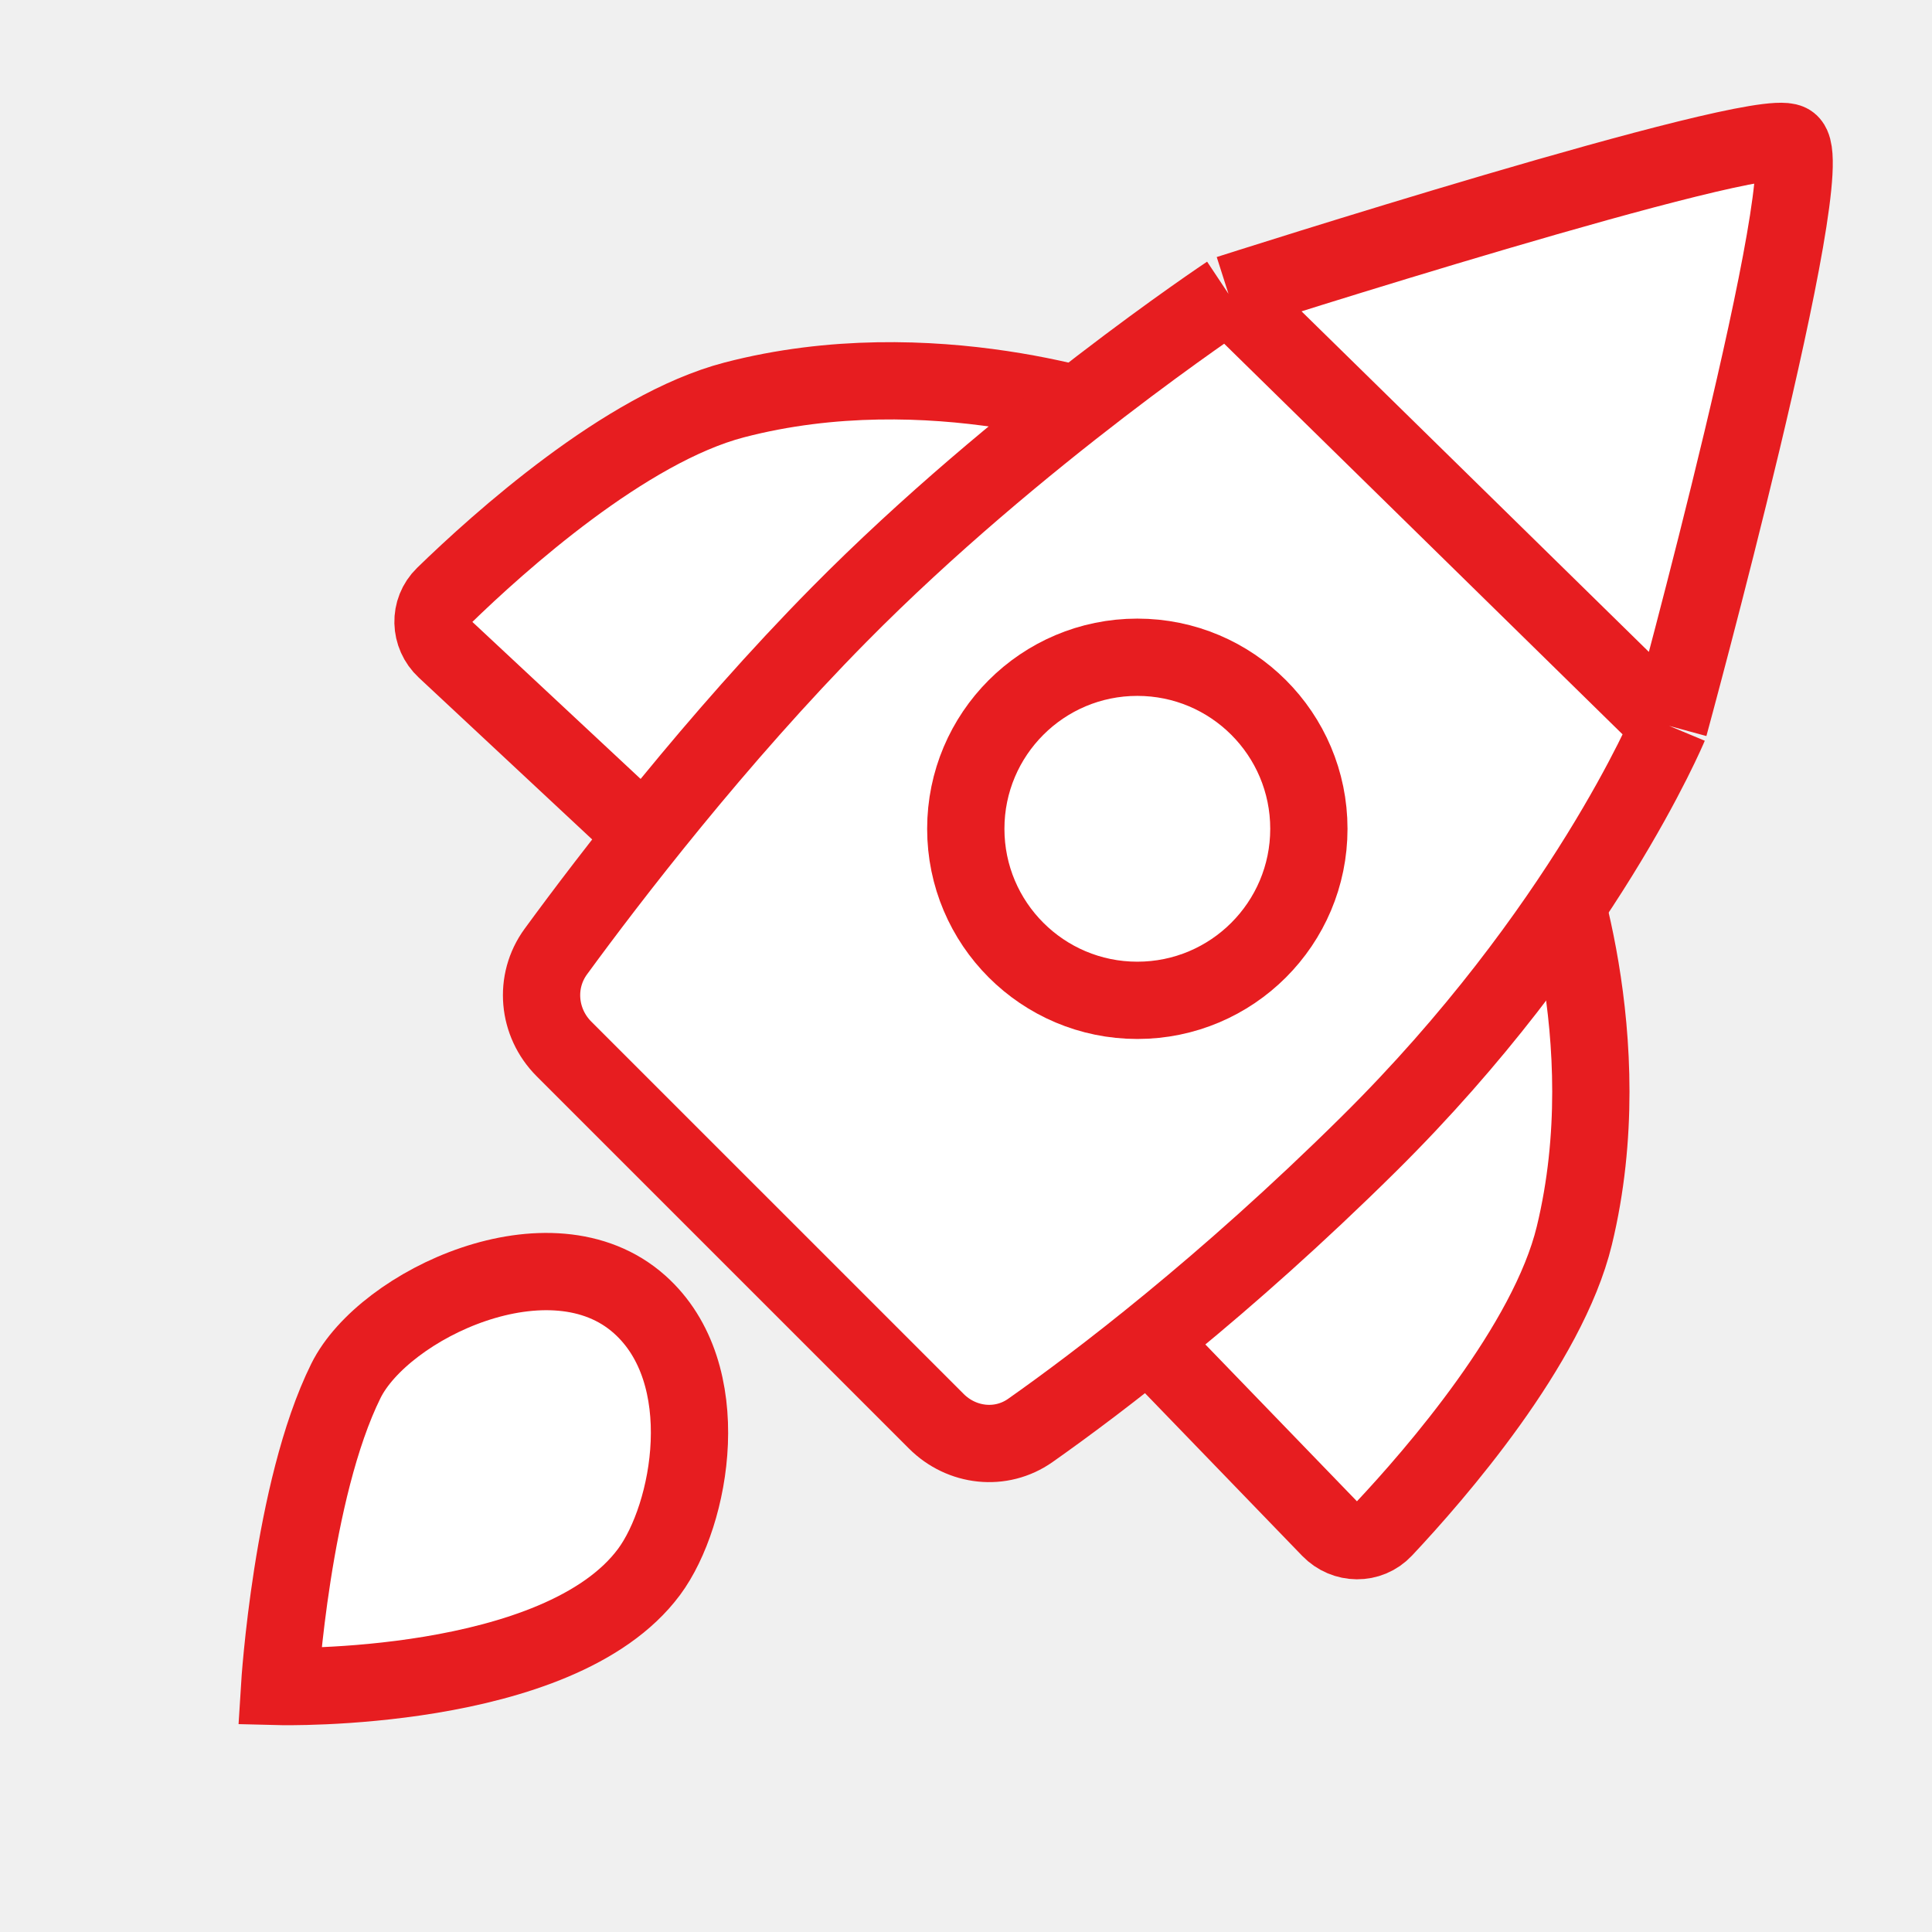
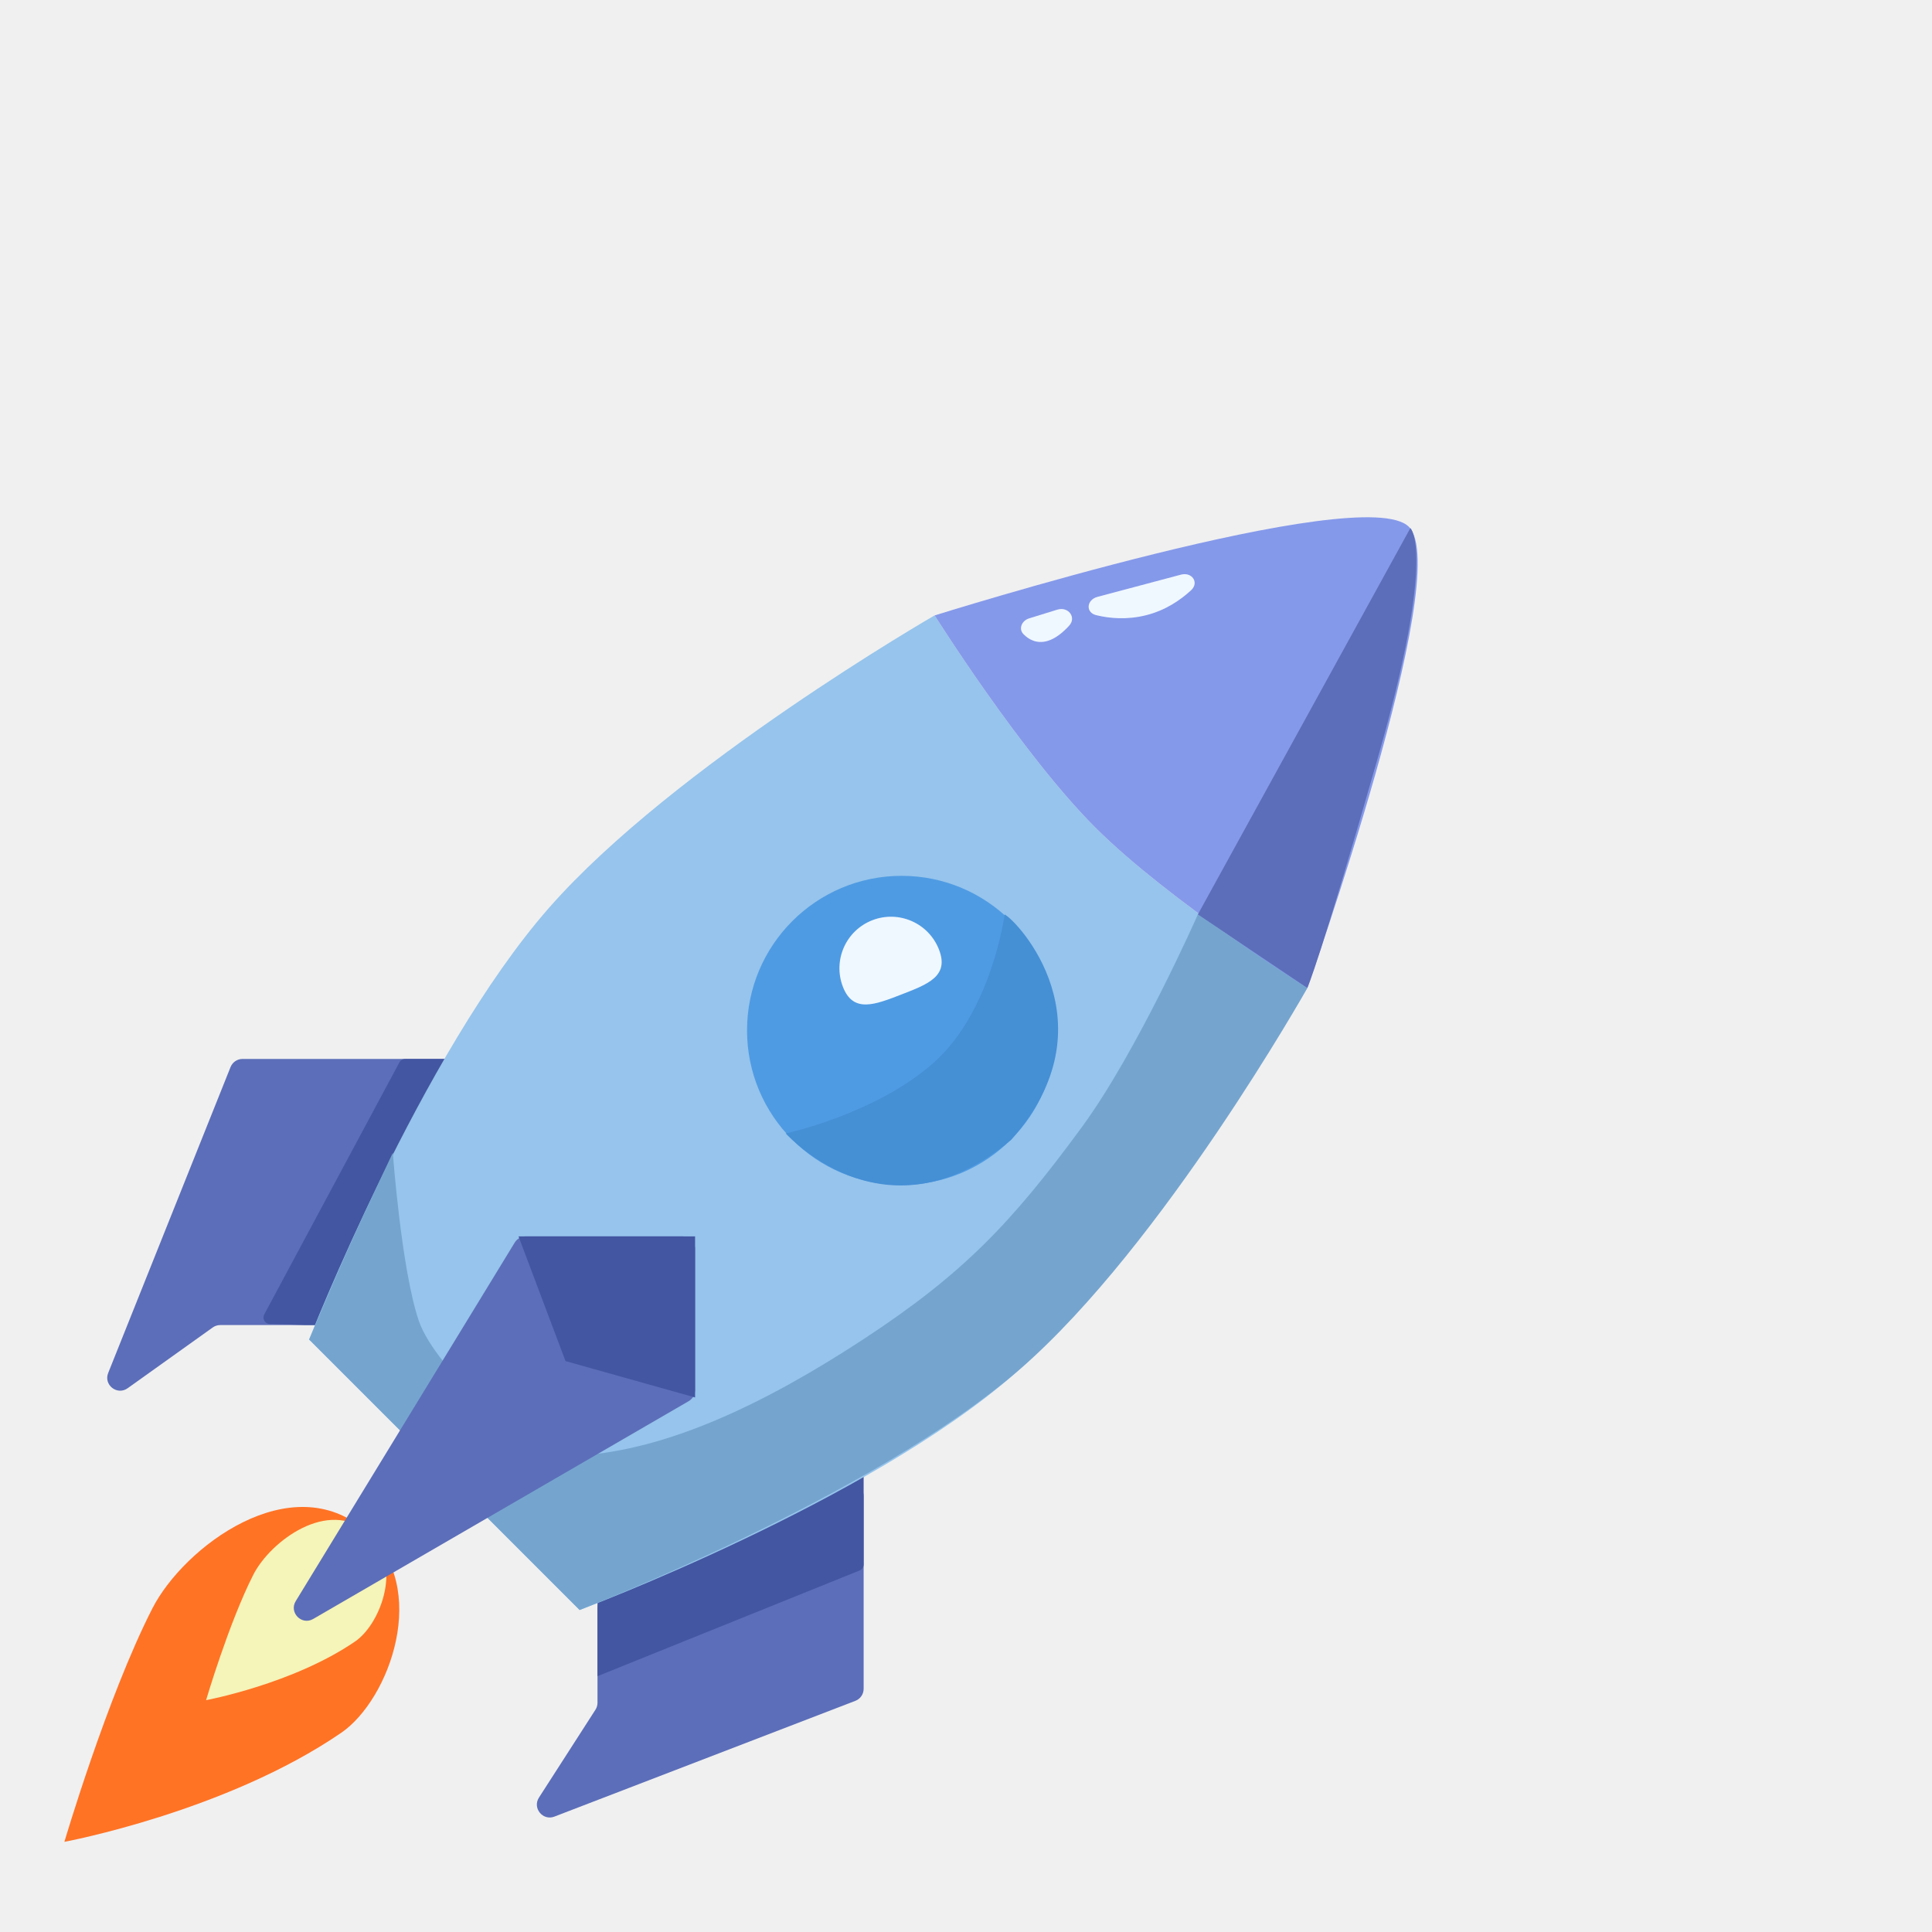
- <svg xmlns="http://www.w3.org/2000/svg" width="100" height="100" viewBox="0 0 100 100" fill="none">
+ <svg xmlns="http://www.w3.org/2000/svg" width="150" height="150" viewBox="0 0 150 150" fill="none" style="width: 200px; height: 200px;">
  <style>
-     
-       .line-rocket1 {animation:line-rocket1-flame 200ms infinite linear; transform-origin: 34px 70px;}
-       @keyframes line-rocket1-flame {
-         0%{transform:scale(1);}
-         50%{transform:scale(1.5);}
-       }
-     
-   </style>
-   <path d="M23.042 33.612L34.894 44.674L57.98 21.588C57.98 21.588 48.213 18.037 38.002 20.701C32.377 22.168 25.811 28.076 22.985 30.824C22.192 31.596 22.233 32.857 23.042 33.612Z" fill="#FFF" stroke="rgba(231,29,32,1)" stroke-width="4.0px" />
-   <path d="M68.838 79.139L57.572 67.482L80.251 43.997C80.251 43.997 83.972 53.7 81.487 63.956C80.118 69.606 74.326 76.274 71.627 79.147C70.869 79.954 69.608 79.935 68.838 79.139Z" fill="#FFF" stroke="rgba(231,29,32,1)" stroke-width="4.0px" />
-   <path d="M48.464 73.564L29.192 54.293C27.832 52.933 27.635 50.804 28.77 49.252C31.547 45.454 37.055 38.27 43.441 31.803C52.652 22.476 63.587 15.209 63.587 15.209C63.587 15.209 90.832 6.494 92.608 7.382C94.384 8.27 86.393 37.571 86.393 37.571C86.393 37.571 81.953 48.225 70.851 59.212C63.356 66.63 56.799 71.595 53.33 74.039C51.811 75.108 49.777 74.878 48.464 73.564Z" fill="#FFF" stroke-width="4.0px" />
-   <path d="M63.587 15.209C63.587 15.209 52.652 22.476 43.441 31.803C37.055 38.27 31.547 45.454 28.77 49.252C27.635 50.804 27.832 52.933 29.192 54.293L48.464 73.564C49.777 74.878 51.811 75.108 53.33 74.039C56.799 71.595 63.356 66.63 70.851 59.212C81.953 48.225 86.393 37.571 86.393 37.571M63.587 15.209C63.587 15.209 90.832 6.494 92.608 7.382C94.384 8.27 86.393 37.571 86.393 37.571M63.587 15.209L86.393 37.571" stroke="rgba(231,29,32,1)" stroke-width="4.0px" />
-   <circle cx="58.868" cy="42.898" r="8.879" fill="#FFF" stroke="rgba(231,29,32,1)" stroke-width="4.0px" />
-   <path class="line-rocket1" d="M33.596 81.36C35.782 78.414 37.125 71.099 33.105 67.516C28.512 63.421 19.866 67.516 17.905 71.471C15.1 77.128 14.472 87.293 14.472 87.293C14.472 87.293 28.923 87.655 33.596 81.36Z" fill="#FFF" stroke="rgba(231,29,32,1)" stroke-width="4.0px" style="animation-duration: 0.2s;" />
+      .rocket4-rock1 {animation:rocket4-rock 3s infinite; opacity: 0;}
+      .rocket4-rock2 {animation:rocket4-rock 3s 1s infinite; opacity: 0;}
+      .rocket4-rock3 {animation:rocket4-rock 3s 1.3s infinite; opacity: 0;}
+      .rocket4-rock4 {animation:rocket4-rock 3s 1.6s infinite; opacity: 0;}
+      .rocket4-rock5 {animation:rocket4-rock 3s 2.2s infinite; opacity: 0;}
+      .rocket4-rock6 {animation:rocket4-rock 3s 2.8s infinite; opacity: 0;}
+      @keyframes rocket4-rock {
+          0%{transform: translate3d(50px, -100px, 0); opacity: 0;}
+          20%{opacity: 1;}
+          100%{transform: translate3d(-200px, 200px, 0); opacity: 1;}
+      }
+      @media (prefers-reduced-motion: reduce) {
+          .rocket4-rock1, .rocket4-rock2, .rocket4-rock3, .rocket4-rock4, .rocket4-rock5, .rocket4-rock6  {
+              animation: none;
+          }
+      }
+ 
+      .rocket4-flame1 {animation:rocket4-flame1 300ms infinite linear; transform-origin: 29px 119px;}
+      .rocket4-flame2 {animation:rocket4-flame2 400ms infinite linear; transform-origin: 29px 119px;}
+      @keyframes rocket4-flame1 {
+          0%{transform:scale(1);}
+          50%{transform:scale(1.3);}
+      }
+      @keyframes rocket4-flame2 {
+          0%{transform:scale(1);}
+          50%{transform:scale(1.25);}
+      }
+      @media (prefers-reduced-motion: reduce) {
+          .rocket4-flame1, rocket4-flame2 {
+              animation: none;
+          }
+      }
+ 
+      .rocket4-move {animation:rocket4-move 3s infinite;}
+      @keyframes rocket4-move {
+          0%{transform: translate3d(0, 2px, 0);}
+          50%{transform: translate3d(0, -10px, 0);}
+          100%{transform: translate3d(0, 2px, 0);}
+      }
+      @media (prefers-reduced-motion: reduce) {
+          .rocket4-move {
+              animation: none;
+          }
+      }
+     </style>
+   <path class="rocket4-rock4 fillCls9" d="M132.017 54.618C131.098 57.145 133.346 60.526 134.848 62.4C135.503 63.217 136.685 63.275 137.455 62.565C138.626 61.484 140.259 59.88 141.198 58.534C141.63 57.915 142.047 57.161 142.426 56.391C143.492 54.226 142.06 51.769 139.647 51.704C136.585 51.622 132.935 52.091 132.017 54.618Z" fill="#CCCCCC" stroke-width="2px" style="animation-duration: 3s;" />
+   <path class="rocket4-rock5 fillCls9" d="M139.255 99.427C136.57 99.291 133.999 102.433 132.649 104.42C132.06 105.286 132.352 106.433 133.257 106.96C134.634 107.762 136.647 108.851 138.21 109.354C138.929 109.585 139.772 109.762 140.619 109.898C143.002 110.281 144.93 108.19 144.283 105.865C143.462 102.914 141.941 99.563 139.255 99.427Z" fill="#CCCCCC" stroke-width="2px" style="animation-duration: 3s;" />
+   <ellipse class="rocket4-rock1 fillCls9" cx="11.496" cy="11.396" rx="4.051" ry="2.43" transform="rotate(15 11.4965 11.396)" fill="#CCCCCC" style="animation-duration: 3s;" />
+   <ellipse class="rocket4-rock3 fillCls9" cx="18.378" cy="54.396" rx="4.051" ry="2.43" transform="rotate(-22.8889 18.3782 54.396)" fill="#CCCCCC" style="animation-duration: 3s;" />
+   <ellipse class="rocket4-rock6 fillCls9" cx="107.791" cy="138.463" rx="6.296" ry="2.43" transform="rotate(-15 107.791 138.463)" fill="#CCCCCC" style="animation-duration: 3s;" />
+   <path class="rocket4-rock2 fillCls9" d="M31.793 25.268C30.783 27.357 31.793 31.209 31.793 31.209C31.793 31.209 36.834 33.765 40.299 34.72C43.944 35.724 49.886 36.07 49.886 36.07C49.886 36.07 53.529 32.215 53.126 29.319C52.901 27.699 45.269 22.334 41.244 21.488C36.806 20.555 32.707 23.378 31.793 25.268Z" fill="#CCCCCC" stroke-width="2px" style="animation-duration: 3s;" />
+   <g class="rocket4-move" style="animation-duration: 3s;">
+     <path class="rocket4-flame2 fillCls8" d="M26.494 134.533C30.259 131.952 33.435 123.222 28.389 118.846C22.624 113.846 14.281 120.068 11.819 124.898C8.298 131.807 5 143 5 143C5 143 17.553 140.663 26.494 134.533Z" fill="#FF7325" stroke-width="2px" />
+     <path class="rocket4-flame1 fillCls7" d="M27.574 127.441C29.601 126.051 31.311 121.351 28.594 118.994C25.49 116.302 20.998 119.652 19.672 122.253C17.776 125.973 16 132 16 132C16 132 22.759 130.741 27.574 127.441Z" fill="#F5F4B9" stroke-width="2px" />
+     <path class="fillCls3" d="M67.053 131.119V116.157C67.053 115.425 66.293 114.942 65.63 115.251L46.967 123.96C46.615 124.124 46.39 124.478 46.39 124.866V132.201C46.39 132.392 46.335 132.58 46.231 132.742L41.844 139.565C41.322 140.379 42.142 141.387 43.045 141.04L66.412 132.052C66.798 131.904 67.053 131.533 67.053 131.119Z" fill="#5C6EB9" stroke-width="2px" />
+     <path class="fillCls4" d="M67.053 121.468V114.587L46.631 124.117C46.484 124.186 46.391 124.333 46.391 124.494L46.391 130.137L66.74 121.932C66.93 121.856 67.053 121.672 67.053 121.468Z" fill="#4356A1" stroke-width="2px" />
+     <path class="fillCls3" d="M18.83 82.216H34.49C35.222 82.216 35.706 82.976 35.396 83.639L26.687 102.301C26.523 102.653 26.169 102.878 25.781 102.878H17.096C16.887 102.878 16.684 102.943 16.515 103.065L9.91 107.782C9.097 108.363 8.029 107.524 8.4 106.597L17.901 82.844C18.053 82.465 18.421 82.216 18.83 82.216Z" fill="#5C6EB9" stroke-width="2px" />
+     <path class="fillCls4" d="M31.452 82.216H35.275C35.641 82.216 35.883 82.596 35.728 82.927L26.552 102.59C26.47 102.766 26.294 102.878 26.099 102.878H23.775L20.939 102.791C20.568 102.779 20.339 102.382 20.514 102.055L31.011 82.48C31.099 82.317 31.268 82.216 31.452 82.216Z" fill="#4356A1" stroke-width="2px" />
+     <path class="fillCls1" d="M45 125L24 104C24 104 32.644 81.874 42.605 70.507C52.284 59.462 72.565 47.778 72.565 47.778C72.565 47.778 79.327 58.54 85.029 64.242C90.731 69.944 101.493 76.706 101.493 76.706C101.493 76.706 89.809 96.987 78.764 106.667C67.398 116.628 45 125 45 125Z" fill="#96C4EC" stroke-width="2px" />
+     <path class="fillCls6" d="M101.5 76.71L93 71C93 71 88.338 81.579 84 87.5C78.532 94.963 74.74 98.932 67 104C59.234 109.085 51.761 112.566 45 113C41.488 113.226 33.803 106.401 32.5 102.5C31.152 98.464 30.5 89.5 30.5 89.5C30.5 89.5 28.394 93.919 27.125 96.75C25.856 99.581 24 104 24 104L45 125C45 125 67.824 116.207 79.25 106.25C90.306 96.615 101.5 76.71 101.5 76.71Z" fill="#75A5CF" stroke-width="2px" />
+     <path class="fillCls2" d="M109.383 40.9C105.825 37.341 72.566 47.781 72.566 47.781C72.566 47.781 79.329 58.542 85.032 64.244C90.735 69.945 101.497 76.706 101.497 76.706C101.497 76.706 112.94 44.458 109.383 40.9Z" fill="#8599EA" stroke-width="2px" />
+     <path class="fillCls3" d="M93 71L109.5 41C109.5 41 111.562 42.818 107 58.75C102.438 74.682 101.5 76.71 101.5 76.71L93 71Z" fill="#5C6EB9" stroke-width="2px" />
+     <path class="fillCls3" d="M53.966 107.921V96.991C53.966 96.439 53.519 95.991 52.966 95.991H40.819C40.47 95.991 40.147 96.173 39.965 96.47L22.961 124.31C22.42 125.195 23.419 126.216 24.316 125.696L53.468 108.786C53.776 108.608 53.966 108.278 53.966 107.921Z" fill="#5C6EB9" stroke-width="2px" />
+     <path class="fillCls4" d="M53.966 108.497V95.991H40.258L43.906 105.674L53.966 108.497Z" fill="#4356A1" stroke-width="2px" />
+     <circle class=" fillCls10" cx="70" cy="80" r="12" fill="#4F9BE3" stroke-width="2px" />
+     <path class="fillCls5" d="M78.5 88.5C69 96.5 61.5 88.5 61 88C61 88 68 86.5 72.5 82.5C77 78.5 78 71 78 71C79 71.5 86.5 79.5 78.5 88.5Z" fill="#458FD5" stroke-width="2px" />
+     <path class=" fillCls11" d="M72.905 73.73C73.703 75.79 72.054 76.411 69.994 77.209C67.934 78.007 66.243 78.68 65.445 76.62C64.647 74.561 65.67 72.244 67.73 71.445C69.79 70.647 72.107 71.67 72.905 73.73Z" fill="#F0F8FF" stroke-width="2px" />
+     <path class=" fillCls11" d="M91.687 44.616L85.203 46.342C84.361 46.566 84.266 47.556 85.112 47.762C86.148 48.014 87.493 48.137 88.978 47.766C90.479 47.391 91.643 46.595 92.471 45.832C93.124 45.23 92.545 44.388 91.687 44.616Z" fill="#F0F8FF" stroke-width="2px" />
+     <path class=" fillCls11" d="M82.088 47.334L79.9 48.011C79.338 48.185 79.052 48.817 79.464 49.237C79.869 49.65 80.48 50.001 81.309 49.769C81.929 49.595 82.513 49.118 83.002 48.586C83.605 47.93 82.938 47.071 82.088 47.334Z" fill="#F0F8FF" stroke-width="2px" />
+   </g>
</svg>
